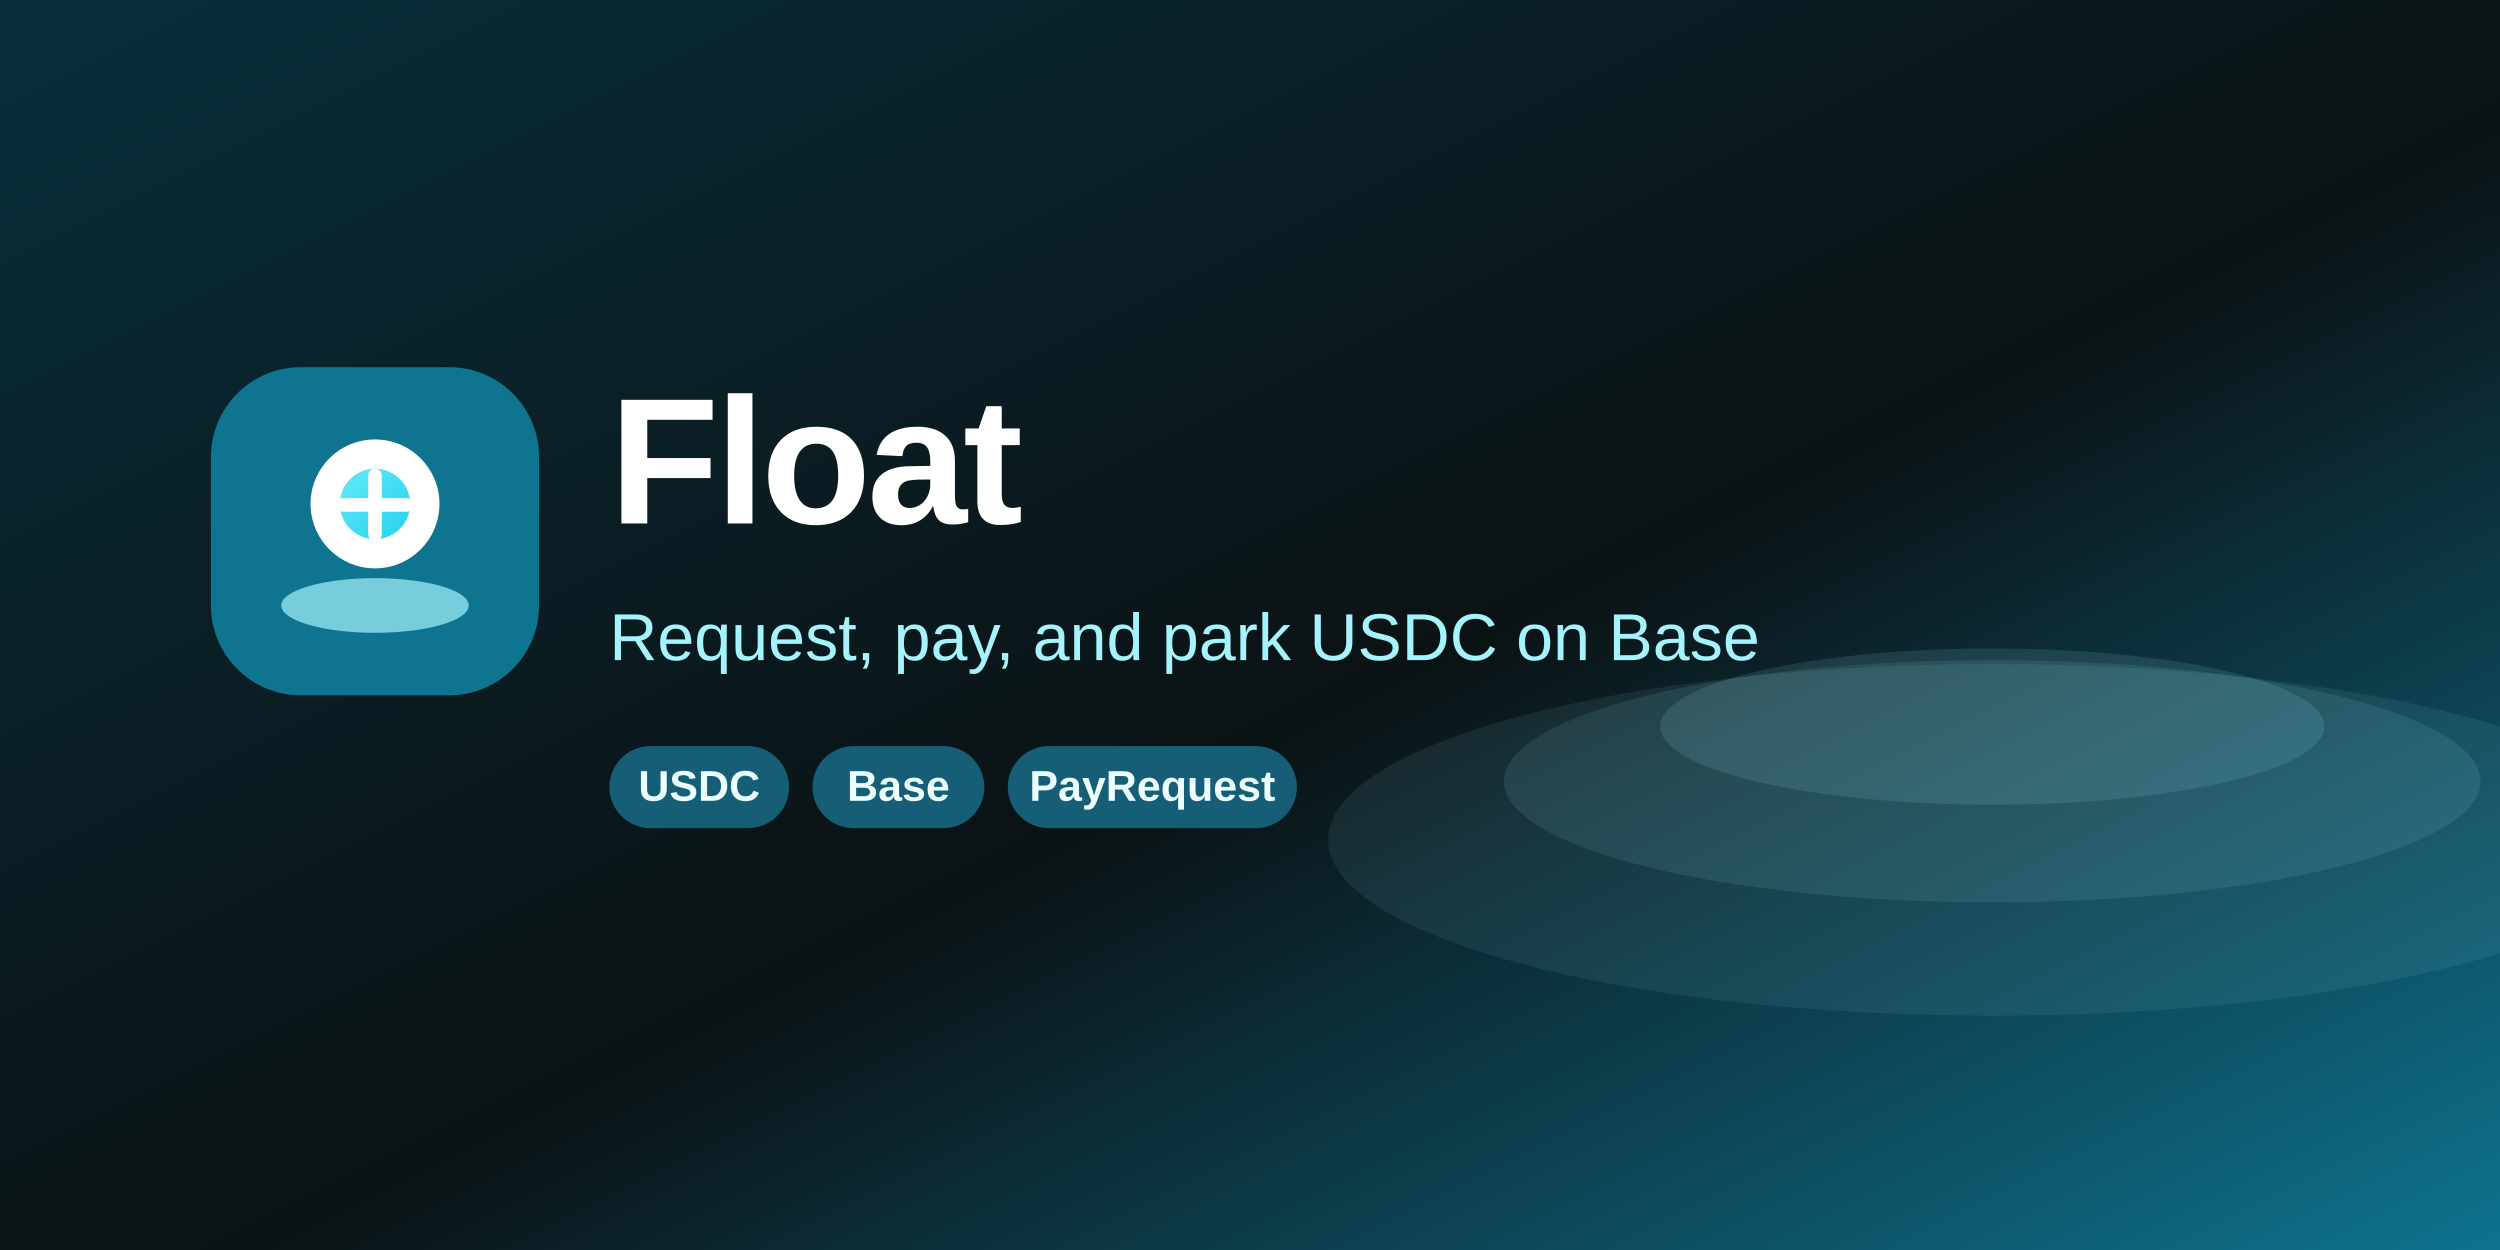
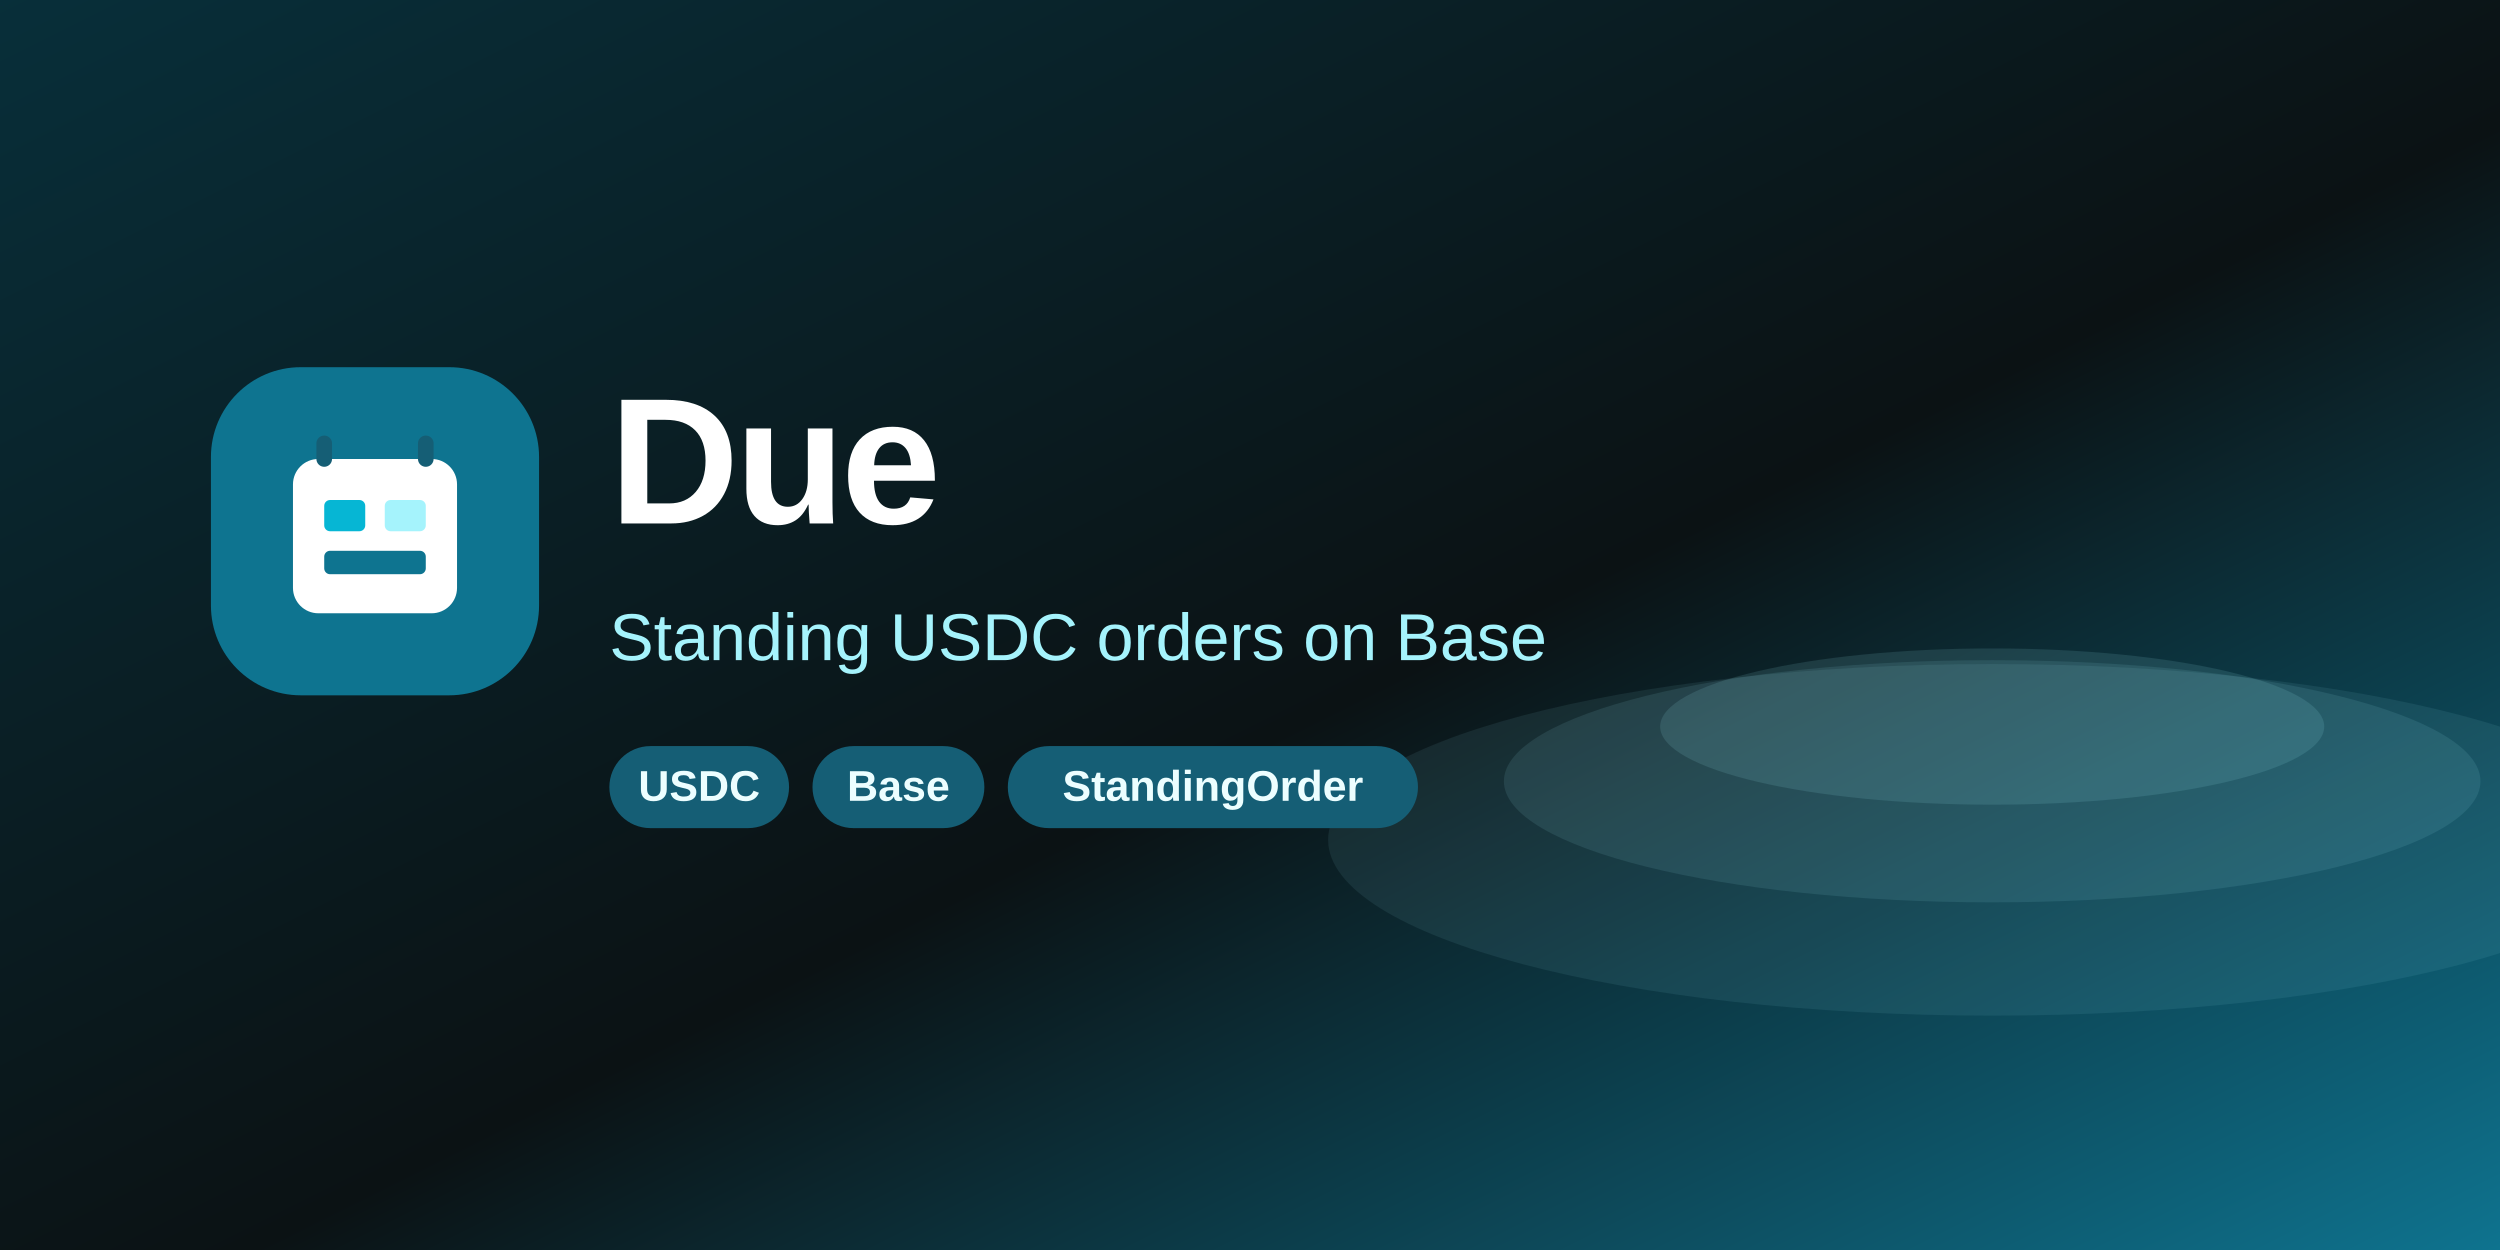
<svg xmlns="http://www.w3.org/2000/svg" width="1280" height="640" viewBox="0 0 1280 640">
  <defs>
    <linearGradient id="bg" x1="0" y1="0" x2="1" y2="1">
      <stop offset="0%" stop-color="#082f3a" />
      <stop offset="55%" stop-color="#0b1214" />
      <stop offset="100%" stop-color="#0e7490" />
    </linearGradient>
    <linearGradient id="coin" x1="0" y1="0" x2="1" y2="1">
      <stop offset="0%" stop-color="#67e8f9" />
      <stop offset="100%" stop-color="#22d3ee" />
    </linearGradient>
  </defs>
  <rect width="1280" height="640" fill="url(#bg)" />
  <ellipse cx="1020" cy="430" rx="340" ry="90" fill="#a5f3fc" fill-opacity="0.08" />
  <ellipse cx="1020" cy="400" rx="250" ry="62" fill="#a5f3fc" fill-opacity="0.10" />
  <ellipse cx="1020" cy="372" rx="170" ry="40" fill="#a5f3fc" fill-opacity="0.12" />
  <g transform="translate(108, 188)">
    <rect width="168" height="168" rx="46" fill="#0e7490" />
-     <ellipse cx="84" cy="122" rx="48" ry="14" fill="#a5f3fc" fill-opacity="0.7" />
-     <circle cx="84" cy="70" r="33" fill="#ffffff" />
-     <circle cx="84" cy="70" r="18" fill="url(#coin)" />
-     <path d="M68 70.5h32M84 55.5v30" stroke="#ffffff" stroke-width="7" stroke-linecap="round" />
+     <rect x="42" y="47" width="84" height="79" rx="13" fill="#ffffff" />
+     <path d="M58 47V39M110 47V39" stroke="#155e75" stroke-width="8" stroke-linecap="round" />
+     <rect x="58" y="68" width="21" height="16" rx="3" fill="#06b6d4" />
+     <rect x="89" y="68" width="21" height="16" rx="3" fill="#a5f3fc" />
+     <rect x="58" y="94" width="52" height="12" rx="3" fill="#0e7490" />
  </g>
-   <text x="312" y="268" fill="#ffffff" font-family="Segoe UI, Helvetica Neue, Arial, sans-serif" font-size="92" font-weight="700" letter-spacing="-2">Float</text>
-   <text x="312" y="338" fill="#a5f3fc" font-family="Segoe UI, Helvetica Neue, Arial, sans-serif" font-size="34" font-weight="500">Request, pay, and park USDC on Base</text>
+   <text x="312" y="268" fill="#ffffff" font-family="Segoe UI, Helvetica Neue, Arial, sans-serif" font-size="92" font-weight="700" letter-spacing="-2">Due</text>
+   <text x="312" y="338" fill="#a5f3fc" font-family="Segoe UI, Helvetica Neue, Arial, sans-serif" font-size="34" font-weight="500">Standing USDC orders on Base</text>
  <g font-family="Segoe UI, Helvetica Neue, Arial, sans-serif" font-size="22" font-weight="600">
    <rect x="312" y="382" width="92" height="42" rx="21" fill="#155e75" />
    <text x="358" y="410" fill="#ecfeff" text-anchor="middle">USDC</text>
    <rect x="416" y="382" width="88" height="42" rx="21" fill="#155e75" />
    <text x="460" y="410" fill="#ecfeff" text-anchor="middle">Base</text>
-     <rect x="516" y="382" width="148" height="42" rx="21" fill="#155e75" />
-     <text x="590" y="410" fill="#ecfeff" text-anchor="middle">PayRequest</text>
+     <rect x="516" y="382" width="210" height="42" rx="21" fill="#155e75" />
+     <text x="621" y="410" fill="#ecfeff" text-anchor="middle">StandingOrder</text>
  </g>
</svg>
